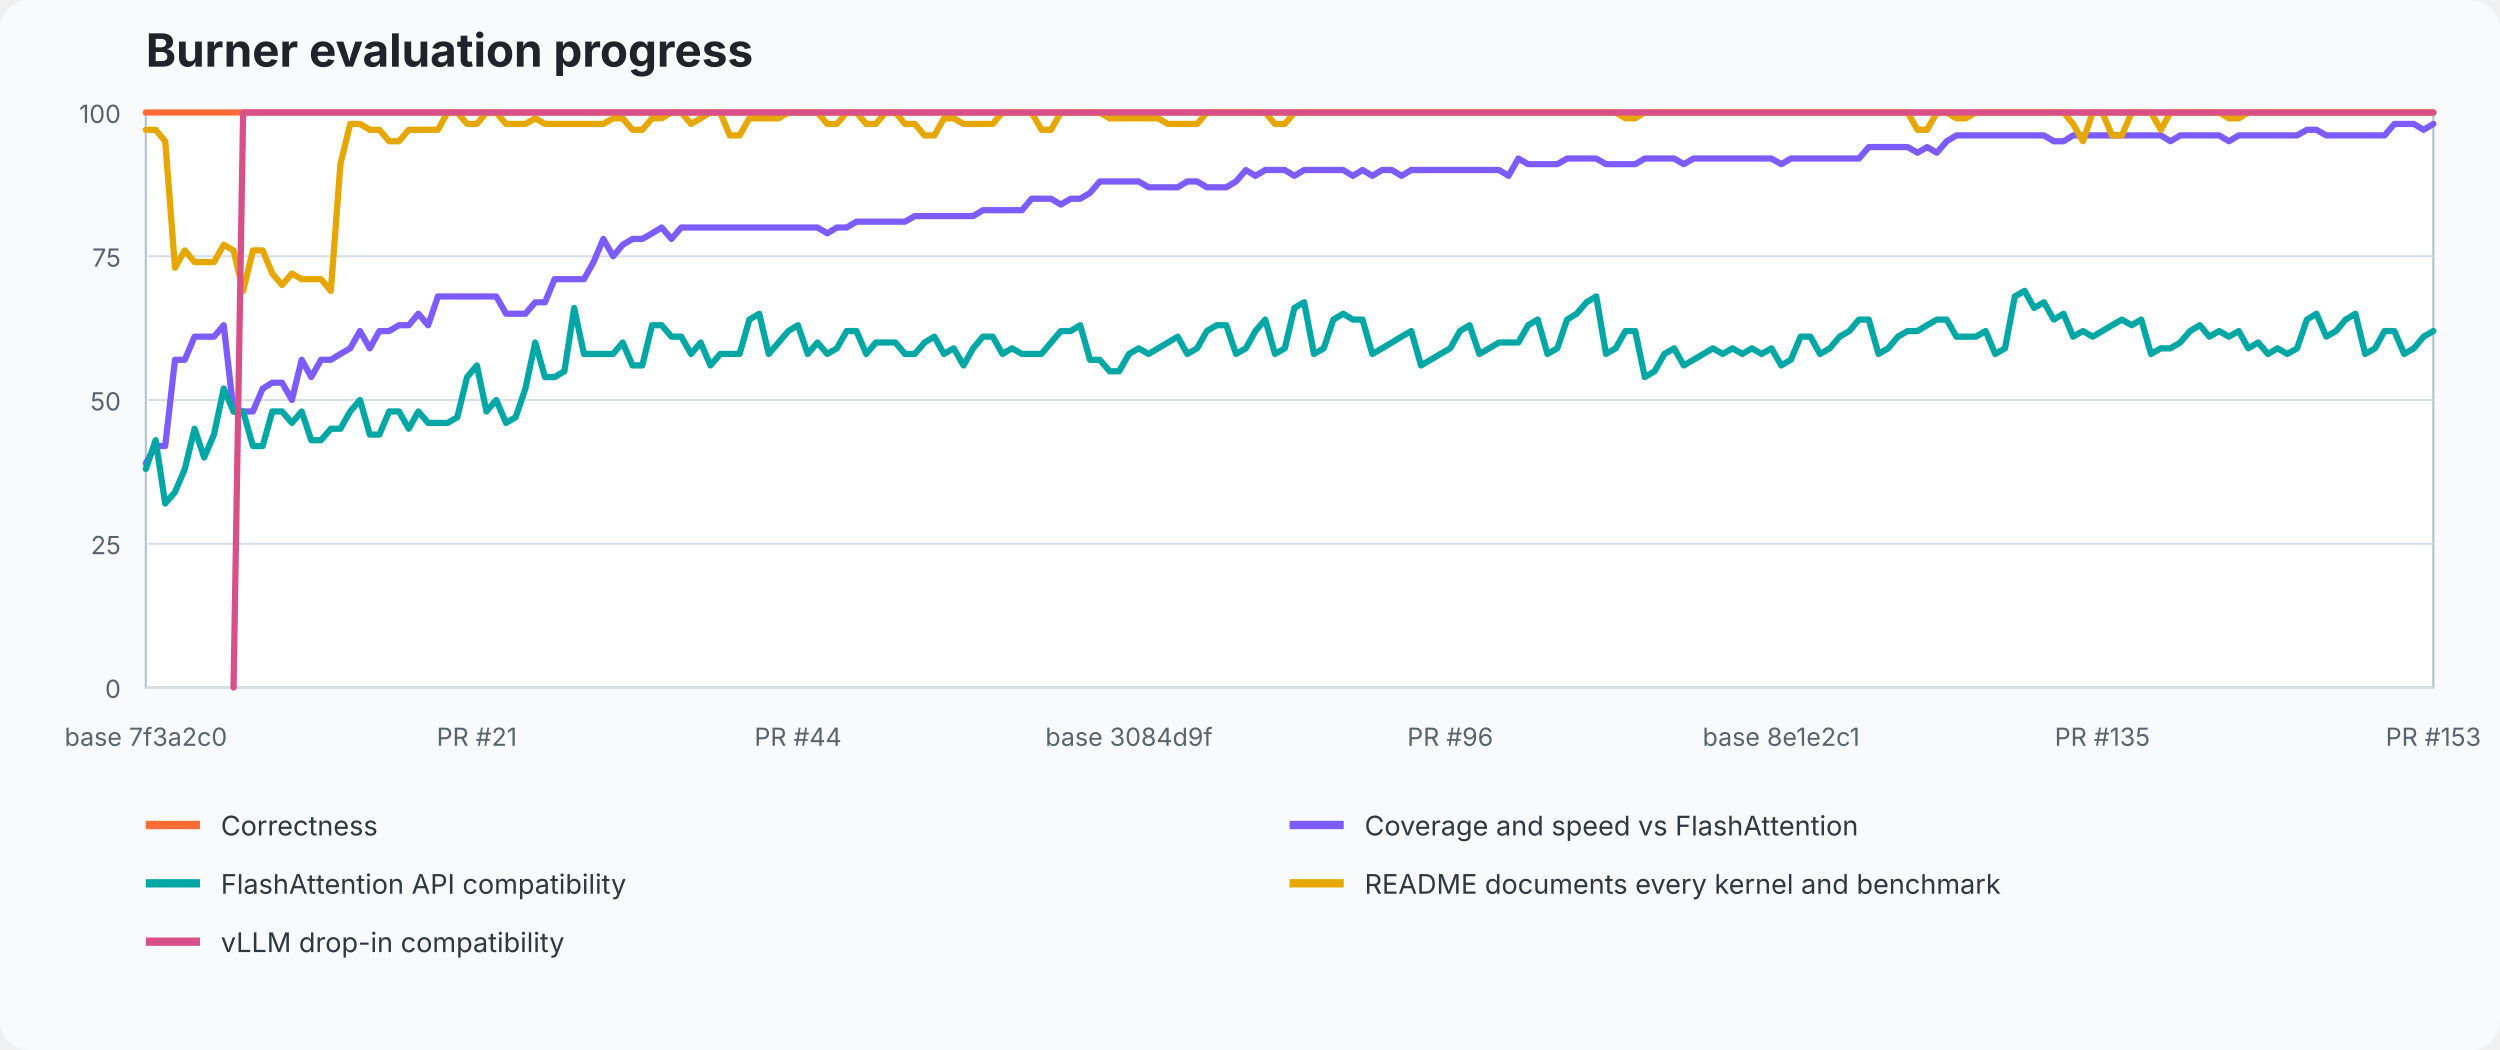
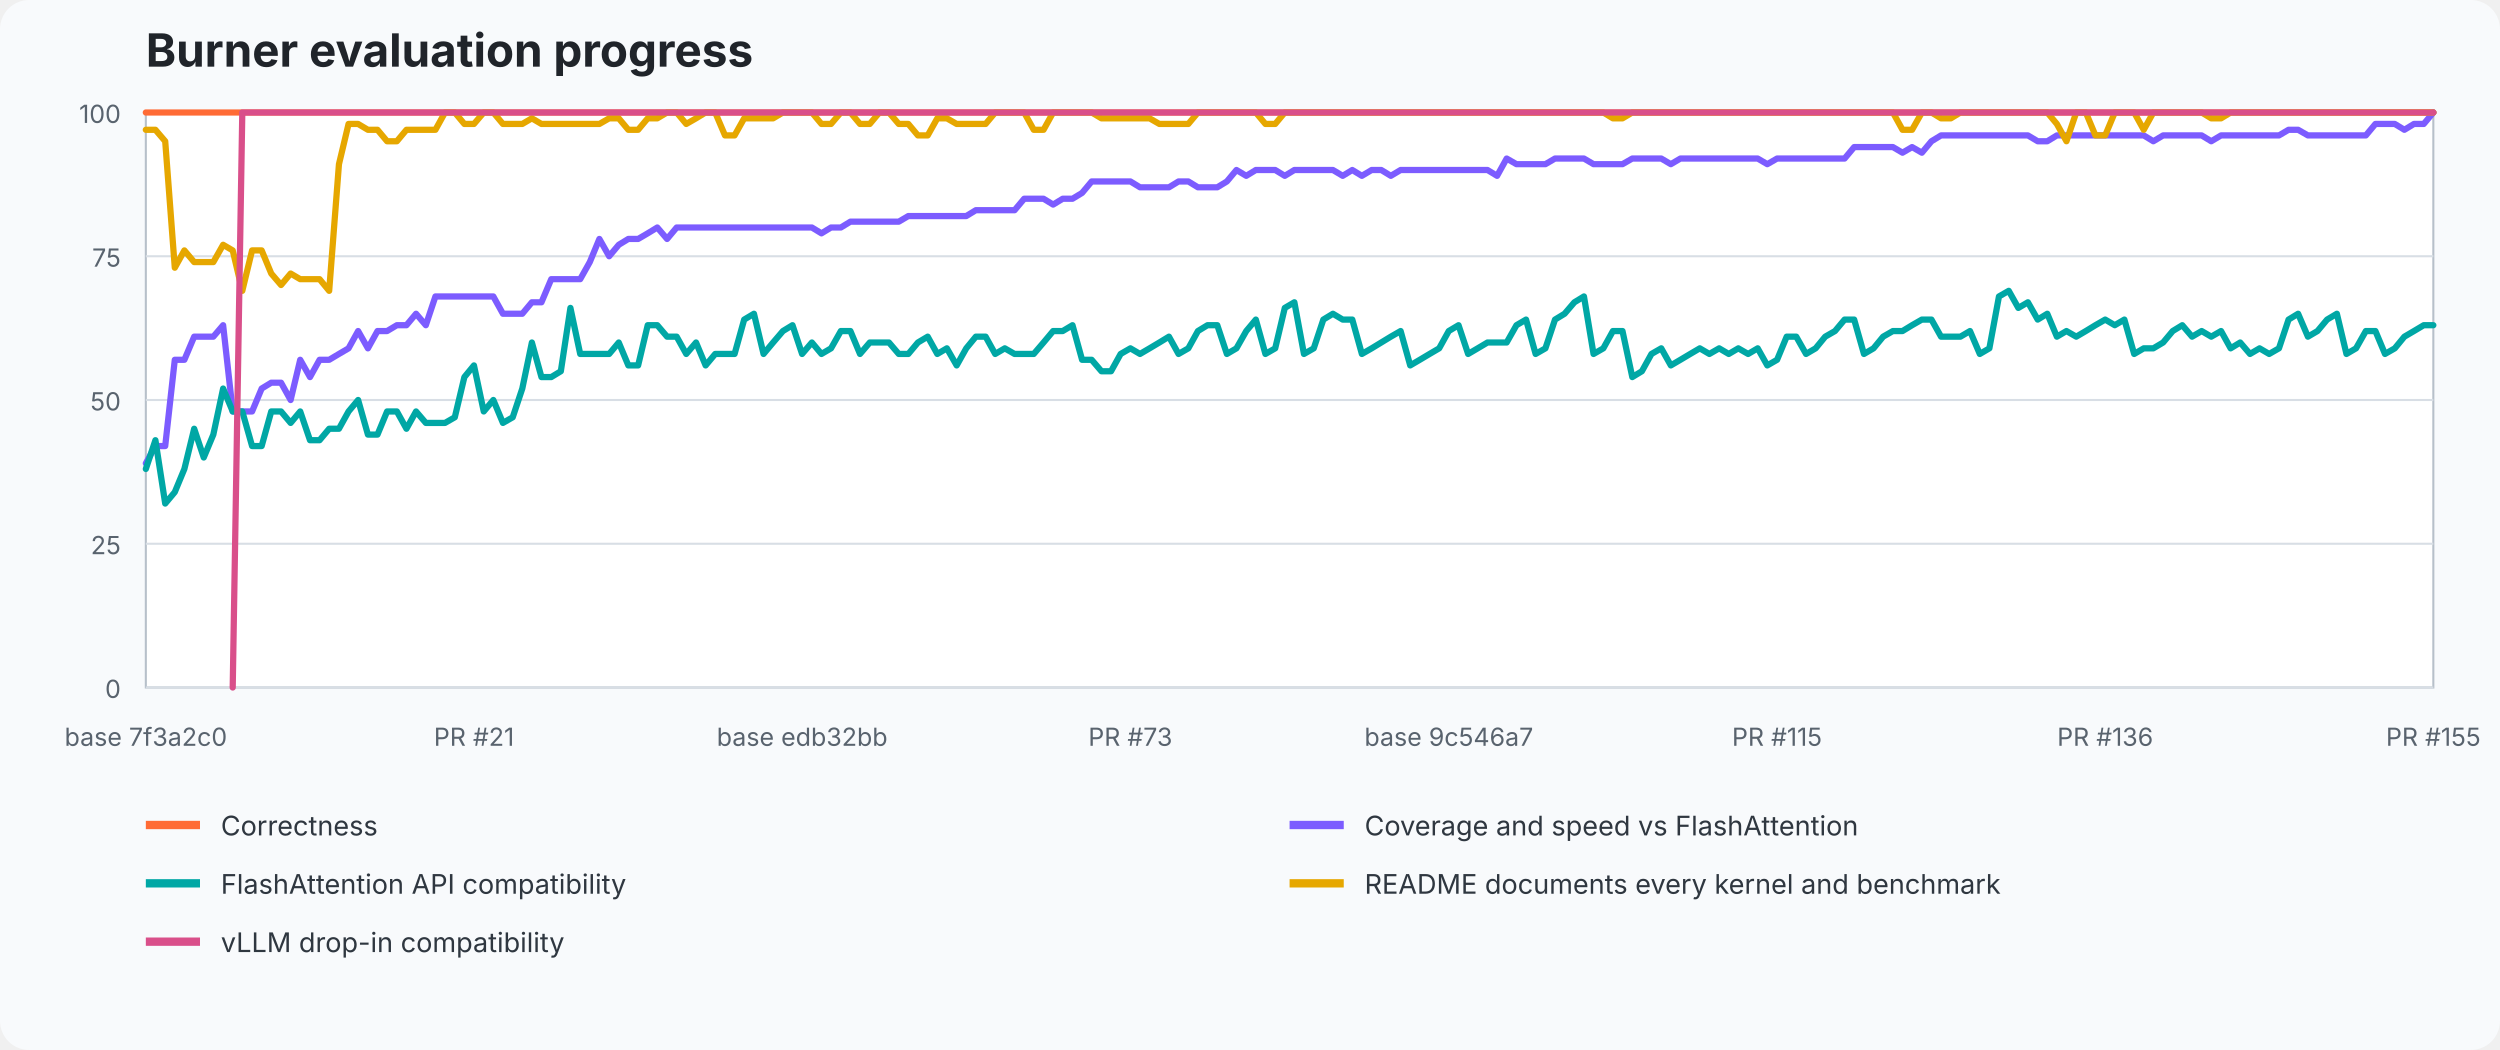
<svg xmlns="http://www.w3.org/2000/svg" width="1200" height="504" viewBox="0 0 1200 504" role="img" aria-labelledby="title desc">
  <style>text{font-family:ui-sans-serif,system-ui,-apple-system,BlinkMacSystemFont,"Segoe UI",sans-serif}.title{font-size:22px;font-weight:700;fill:#20242a}.axis{font-size:12px;fill:#59636e}.legend{font-size:13px;fill:#2f3740}.grid{stroke:#d8dee5;stroke-width:1}.plot{fill:#fff;stroke:#b7c0ca}</style>
  <rect width="100%" height="100%" fill="#f8fafc" rx="14" />
  <text x="70" y="32" class="title">Burner evaluation progress</text>
  <rect x="70" y="54" width="1098" height="276" class="plot" />
  <line x1="70" y1="330" x2="1168" y2="330" class="grid" />
  <text x="58" y="335" text-anchor="end" class="axis">0</text>
  <line x1="70" y1="261" x2="1168" y2="261" class="grid" />
  <text x="58" y="266" text-anchor="end" class="axis">25</text>
  <line x1="70" y1="192" x2="1168" y2="192" class="grid" />
  <text x="58" y="197" text-anchor="end" class="axis">50</text>
  <line x1="70" y1="123" x2="1168" y2="123" class="grid" />
  <text x="58" y="128" text-anchor="end" class="axis">75</text>
  <line x1="70" y1="54" x2="1168" y2="54" class="grid" />
  <text x="58" y="59" text-anchor="end" class="axis">100</text>
-   <polyline points="70.0,54.0 74.7,54.0 79.3,54.0 84.0,54.0 88.7,54.0 93.4,54.0 98.0,54.0 102.7,54.0 107.4,54.0 112.1,54.0 116.7,54.0 121.4,54.0 126.1,54.0 130.7,54.0 135.4,54.0 140.1,54.0 144.8,54.0 149.4,54.0 154.1,54.0 158.8,54.0 163.4,54.0 168.1,54.0 172.8,54.0 177.5,54.0 182.1,54.0 186.8,54.0 191.5,54.0 196.2,54.0 200.8,54.0 205.5,54.0 210.2,54.0 214.8,54.0 219.5,54.0 224.2,54.0 228.9,54.0 233.5,54.0 238.2,54.0 242.9,54.0 247.5,54.0 252.2,54.0 256.9,54.0 261.6,54.0 266.2,54.0 270.9,54.0 275.6,54.0 280.3,54.0 284.9,54.0 289.6,54.0 294.3,54.0 298.9,54.0 303.6,54.0 308.3,54.0 313.0,54.0 317.6,54.0 322.3,54.0 327.0,54.0 331.7,54.0 336.3,54.0 341.0,54.0 345.7,54.0 350.3,54.0 355.0,54.0 359.7,54.0 364.4,54.0 369.0,54.0 373.7,54.0 378.4,54.0 383.0,54.0 387.7,54.0 392.4,54.0 397.1,54.0 401.7,54.0 406.4,54.0 411.1,54.0 415.8,54.0 420.4,54.0 425.1,54.0 429.8,54.0 434.4,54.0 439.1,54.0 443.8,54.0 448.5,54.0 453.1,54.0 457.8,54.0 462.5,54.0 467.1,54.0 471.8,54.0 476.5,54.0 481.2,54.0 485.8,54.0 490.5,54.0 495.2,54.0 499.9,54.0 504.5,54.0 509.2,54.0 513.9,54.0 518.5,54.0 523.2,54.0 527.9,54.0 532.6,54.0 537.2,54.0 541.9,54.0 546.6,54.0 551.3,54.0 555.9,54.0 560.6,54.0 565.3,54.0 569.9,54.0 574.6,54.0 579.3,54.0 584.0,54.0 588.6,54.0 593.3,54.0 598.0,54.0 602.6,54.0 607.3,54.0 612.0,54.0 616.7,54.0 621.3,54.0 626.0,54.0 630.7,54.0 635.4,54.0 640.0,54.0 644.7,54.0 649.4,54.0 654.0,54.0 658.7,54.0 663.4,54.0 668.1,54.0 672.7,54.0 677.4,54.0 682.1,54.0 686.7,54.0 691.4,54.0 696.1,54.0 700.8,54.0 705.4,54.0 710.1,54.0 714.8,54.0 719.5,54.0 724.1,54.0 728.8,54.0 733.5,54.0 738.1,54.0 742.8,54.0 747.5,54.0 752.2,54.0 756.8,54.0 761.5,54.0 766.2,54.0 770.9,54.0 775.5,54.0 780.2,54.0 784.9,54.0 789.5,54.0 794.2,54.0 798.9,54.0 803.6,54.0 808.2,54.0 812.9,54.0 817.6,54.0 822.2,54.0 826.9,54.0 831.6,54.0 836.3,54.0 840.9,54.0 845.6,54.0 850.3,54.0 855.0,54.0 859.6,54.0 864.3,54.0 869.0,54.0 873.6,54.0 878.3,54.0 883.0,54.0 887.7,54.0 892.3,54.0 897.0,54.0 901.7,54.0 906.3,54.0 911.0,54.0 915.7,54.0 920.4,54.0 925.0,54.0 929.7,54.0 934.4,54.0 939.1,54.0 943.7,54.0 948.4,54.0 953.1,54.0 957.7,54.0 962.4,54.0 967.1,54.0 971.8,54.0 976.4,54.0 981.1,54.0 985.8,54.0 990.5,54.0 995.1,54.0 999.8,54.0 1004.5,54.0 1009.1,54.0 1013.8,54.0 1018.5,54.0 1023.2,54.0 1027.8,54.0 1032.5,54.0 1037.2,54.0 1041.8,54.0 1046.5,54.0 1051.2,54.0 1055.9,54.0 1060.5,54.0 1065.2,54.0 1069.9,54.0 1074.6,54.0 1079.2,54.0 1083.9,54.0 1088.6,54.0 1093.2,54.0 1097.9,54.0 1102.6,54.0 1107.3,54.0 1111.9,54.0 1116.6,54.0 1121.3,54.0 1125.9,54.0 1130.6,54.0 1135.3,54.0 1140.0,54.0 1144.6,54.0 1149.3,54.0 1154.0,54.0 1158.7,54.0 1163.3,54.0 1168.0,54.0" fill="none" stroke="#ff6b35" stroke-width="3" stroke-linejoin="round" stroke-linecap="round" />
-   <polyline points="70.0,222.4 74.7,214.1 79.3,214.1 84.0,172.7 88.7,172.7 93.4,161.6 98.0,161.6 102.7,161.6 107.4,156.1 112.1,197.5 116.7,197.5 121.4,197.5 126.1,186.5 130.7,183.7 135.4,183.7 140.1,192.0 144.8,172.7 149.4,181.0 154.1,172.7 158.8,172.7 163.4,169.9 168.1,167.2 172.8,158.9 177.5,167.2 182.1,158.9 186.8,158.9 191.5,156.1 196.2,156.1 200.8,150.6 205.5,156.1 210.2,142.3 214.8,142.3 219.5,142.3 224.2,142.3 228.9,142.3 233.5,142.3 238.2,142.3 242.9,150.6 247.5,150.6 252.2,150.6 256.9,145.1 261.6,145.1 266.2,134.0 270.9,134.0 275.6,134.0 280.3,134.0 284.9,125.8 289.6,114.7 294.3,123.0 298.9,117.5 303.6,114.7 308.3,114.7 313.0,112.0 317.6,109.2 322.3,114.7 327.0,109.2 331.7,109.2 336.3,109.2 341.0,109.2 345.7,109.2 350.3,109.2 355.0,109.2 359.7,109.2 364.4,109.2 369.0,109.2 373.7,109.2 378.4,109.2 383.0,109.2 387.7,109.2 392.4,109.2 397.1,112.0 401.7,109.2 406.4,109.2 411.1,106.4 415.8,106.4 420.4,106.4 425.1,106.4 429.8,106.4 434.4,106.4 439.1,103.7 443.8,103.7 448.5,103.7 453.1,103.7 457.8,103.7 462.5,103.7 467.1,103.7 471.8,100.9 476.5,100.9 481.2,100.9 485.8,100.9 490.5,100.9 495.2,95.4 499.9,95.4 504.5,95.4 509.2,98.2 513.9,95.4 518.5,95.4 523.2,92.6 527.9,87.1 532.6,87.1 537.2,87.1 541.9,87.1 546.6,87.1 551.3,89.9 555.9,89.9 560.6,89.9 565.3,89.9 569.9,87.1 574.6,87.1 579.3,89.9 584.0,89.9 588.6,89.9 593.3,87.1 598.0,81.6 602.6,84.4 607.3,81.6 612.0,81.6 616.7,81.6 621.3,84.4 626.0,81.6 630.7,81.6 635.4,81.6 640.0,81.6 644.7,81.6 649.4,84.4 654.0,81.6 658.7,84.4 663.4,81.6 668.1,81.6 672.7,84.4 677.4,81.6 682.1,81.6 686.7,81.6 691.4,81.6 696.1,81.6 700.8,81.6 705.4,81.6 710.1,81.6 714.8,81.6 719.5,81.6 724.1,84.4 728.8,76.1 733.5,78.8 738.1,78.8 742.8,78.8 747.5,78.8 752.2,76.1 756.8,76.1 761.5,76.1 766.2,76.1 770.9,78.8 775.5,78.8 780.2,78.8 784.9,78.8 789.5,76.1 794.2,76.1 798.9,76.1 803.6,76.1 808.2,78.8 812.9,76.1 817.6,76.1 822.2,76.1 826.9,76.1 831.6,76.1 836.3,76.1 840.9,76.1 845.6,76.1 850.3,76.1 855.0,78.8 859.6,76.1 864.3,76.1 869.0,76.1 873.6,76.1 878.3,76.1 883.0,76.1 887.7,76.1 892.3,76.1 897.0,70.6 901.7,70.6 906.3,70.6 911.0,70.6 915.7,70.6 920.4,73.3 925.0,70.6 929.7,73.3 934.4,67.8 939.1,65.0 943.7,65.0 948.4,65.0 953.1,65.0 957.7,65.0 962.4,65.0 967.1,65.0 971.8,65.0 976.4,65.0 981.1,65.0 985.8,67.8 990.5,67.8 995.1,65.0 999.8,65.0 1004.5,65.0 1009.1,65.0 1013.8,65.0 1018.5,65.0 1023.2,65.0 1027.8,65.0 1032.5,65.0 1037.2,65.0 1041.8,67.8 1046.5,65.0 1051.2,65.0 1055.9,65.0 1060.5,65.0 1065.2,65.0 1069.9,67.8 1074.6,65.0 1079.2,65.0 1083.9,65.0 1088.6,65.0 1093.2,65.0 1097.9,65.0 1102.6,65.0 1107.3,62.3 1111.9,62.3 1116.6,65.0 1121.3,65.0 1125.9,65.0 1130.6,65.0 1135.3,65.0 1140.0,65.0 1144.6,65.0 1149.3,59.5 1154.0,59.5 1158.7,59.5 1163.3,62.3 1168.0,59.5" fill="none" stroke="#7c5cff" stroke-width="3" stroke-linejoin="round" stroke-linecap="round" />
-   <polyline points="70.0,225.1 74.7,211.3 79.3,241.7 84.0,236.2 88.7,225.1 93.4,205.8 98.0,219.6 102.7,208.6 107.4,186.5 112.1,197.5 116.7,197.5 121.4,214.1 126.1,214.1 130.7,197.5 135.4,197.5 140.1,203.0 144.8,197.5 149.4,211.3 154.1,211.3 158.8,205.8 163.4,205.8 168.1,197.5 172.8,192.0 177.5,208.6 182.1,208.6 186.8,197.5 191.5,197.5 196.2,205.8 200.8,197.5 205.5,203.0 210.2,203.0 214.8,203.0 219.5,200.3 224.2,181.0 228.9,175.4 233.5,197.5 238.2,192.0 242.9,203.0 247.5,200.3 252.2,186.5 256.9,164.4 261.6,181.0 266.2,181.0 270.9,178.2 275.6,147.8 280.3,169.9 284.9,169.9 289.6,169.9 294.3,169.9 298.9,164.4 303.6,175.4 308.3,175.4 313.0,156.1 317.6,156.1 322.3,161.6 327.0,161.6 331.7,169.9 336.3,164.4 341.0,175.4 345.7,169.9 350.3,169.9 355.0,169.9 359.7,153.4 364.4,150.6 369.0,169.9 373.7,164.4 378.4,158.9 383.0,156.1 387.7,169.9 392.4,164.4 397.1,169.9 401.7,167.2 406.4,158.9 411.1,158.9 415.8,169.9 420.4,164.4 425.1,164.4 429.8,164.4 434.4,169.9 439.1,169.9 443.8,164.4 448.5,161.6 453.1,169.9 457.8,167.2 462.5,175.4 467.1,167.2 471.8,161.6 476.5,161.6 481.2,169.9 485.8,167.2 490.5,169.9 495.2,169.9 499.9,169.9 504.5,164.4 509.2,158.9 513.9,158.9 518.5,156.1 523.2,172.7 527.9,172.7 532.6,178.2 537.2,178.2 541.9,169.9 546.6,167.2 551.3,169.9 555.9,167.2 560.6,164.4 565.3,161.6 569.9,169.9 574.6,167.2 579.3,158.9 584.0,156.1 588.6,156.1 593.3,169.9 598.0,167.2 602.6,158.9 607.3,153.4 612.0,169.9 616.7,167.2 621.3,147.8 626.0,145.1 630.7,169.9 635.4,167.2 640.0,153.4 644.7,150.6 649.4,153.4 654.0,153.4 658.7,169.9 663.4,167.2 668.1,164.4 672.7,161.6 677.4,158.9 682.1,175.4 686.7,172.7 691.4,169.9 696.1,167.2 700.8,158.9 705.4,156.1 710.1,169.9 714.8,167.2 719.5,164.4 724.1,164.4 728.8,164.4 733.5,156.1 738.1,153.4 742.8,169.9 747.5,167.2 752.2,153.4 756.8,150.6 761.5,145.1 766.2,142.3 770.9,169.9 775.5,167.2 780.2,158.9 784.9,158.9 789.5,181.0 794.2,178.2 798.9,169.9 803.6,167.2 808.2,175.4 812.9,172.7 817.6,169.9 822.2,167.2 826.9,169.9 831.6,167.2 836.3,169.9 840.9,167.2 845.6,169.9 850.3,167.2 855.0,175.4 859.6,172.7 864.3,161.6 869.0,161.6 873.6,169.9 878.3,167.2 883.0,161.6 887.7,158.9 892.3,153.4 897.0,153.4 901.7,169.9 906.3,167.2 911.0,161.6 915.7,158.9 920.4,158.9 925.0,156.1 929.7,153.4 934.4,153.4 939.1,161.6 943.7,161.6 948.4,161.6 953.1,158.9 957.7,169.9 962.4,167.2 967.1,142.3 971.8,139.6 976.4,147.8 981.1,145.1 985.8,153.4 990.5,150.6 995.1,161.6 999.8,158.9 1004.5,161.6 1009.1,158.9 1013.8,156.1 1018.5,153.4 1023.2,156.1 1027.8,153.4 1032.5,169.9 1037.2,167.2 1041.8,167.2 1046.5,164.4 1051.2,158.9 1055.9,156.1 1060.5,161.6 1065.2,158.9 1069.9,161.6 1074.6,158.9 1079.2,167.2 1083.9,164.4 1088.6,169.9 1093.2,167.2 1097.9,169.9 1102.6,167.2 1107.3,153.4 1111.9,150.6 1116.6,161.6 1121.3,158.9 1125.9,153.4 1130.6,150.6 1135.3,169.9 1140.0,167.2 1144.6,158.9 1149.3,158.9 1154.0,169.9 1158.7,167.2 1163.3,161.6 1168.0,158.9" fill="none" stroke="#00a7a5" stroke-width="3" stroke-linejoin="round" stroke-linecap="round" />
-   <polyline points="70.0,62.3 74.7,62.3 79.3,67.8 84.0,128.5 88.7,120.2 93.4,125.8 98.0,125.8 102.7,125.8 107.4,117.5 112.1,120.2 116.7,139.6 121.4,120.2 126.1,120.2 130.7,131.3 135.4,136.8 140.1,131.3 144.8,134.0 149.4,134.0 154.1,134.0 158.8,139.6 163.4,78.8 168.1,59.5 172.8,59.5 177.5,62.3 182.1,62.3 186.8,67.8 191.5,67.8 196.2,62.3 200.8,62.3 205.5,62.3 210.2,62.3 214.8,54.0 219.5,54.0 224.2,59.5 228.9,59.5 233.5,54.0 238.2,54.0 242.9,59.5 247.5,59.5 252.2,59.5 256.9,56.8 261.6,59.5 266.2,59.5 270.9,59.5 275.6,59.5 280.3,59.5 284.9,59.5 289.6,59.5 294.3,56.8 298.9,56.8 303.6,62.3 308.3,62.3 313.0,56.8 317.6,56.8 322.3,54.0 327.0,54.0 331.7,59.5 336.3,56.8 341.0,54.0 345.7,54.0 350.3,65.0 355.0,65.0 359.7,56.8 364.4,56.8 369.0,56.8 373.7,56.8 378.4,54.0 383.0,54.0 387.7,54.0 392.4,54.0 397.1,59.5 401.7,59.5 406.4,54.0 411.1,54.0 415.8,59.5 420.4,59.5 425.1,54.0 429.8,54.0 434.4,59.5 439.1,59.5 443.8,65.0 448.5,65.0 453.1,56.8 457.8,56.8 462.5,59.5 467.1,59.5 471.8,59.5 476.5,59.5 481.2,54.0 485.8,54.0 490.5,54.0 495.2,54.0 499.9,62.3 504.5,62.3 509.2,54.0 513.9,54.0 518.5,54.0 523.2,54.0 527.9,54.0 532.6,56.8 537.2,56.8 541.9,56.8 546.6,56.8 551.3,56.8 555.9,56.8 560.6,59.5 565.3,59.5 569.9,59.5 574.6,59.5 579.3,54.0 584.0,54.0 588.6,54.0 593.3,54.0 598.0,54.0 602.6,54.0 607.3,54.0 612.0,59.5 616.7,59.5 621.3,54.0 626.0,54.0 630.7,54.0 635.4,54.0 640.0,54.0 644.7,54.0 649.4,54.0 654.0,54.0 658.7,54.0 663.4,54.0 668.1,54.0 672.7,54.0 677.4,54.0 682.1,54.0 686.7,54.0 691.4,54.0 696.1,54.0 700.8,54.0 705.4,54.0 710.1,54.0 714.8,54.0 719.5,54.0 724.1,54.0 728.8,54.0 733.5,54.0 738.1,54.0 742.8,54.0 747.5,54.0 752.2,54.0 756.8,54.0 761.5,54.0 766.2,54.0 770.9,54.0 775.5,54.0 780.2,56.8 784.9,56.8 789.5,54.0 794.2,54.0 798.9,54.0 803.6,54.0 808.2,54.0 812.9,54.0 817.6,54.0 822.2,54.0 826.9,54.0 831.6,54.0 836.3,54.0 840.9,54.0 845.6,54.0 850.3,54.0 855.0,54.0 859.6,54.0 864.3,54.0 869.0,54.0 873.6,54.0 878.3,54.0 883.0,54.0 887.7,54.0 892.3,54.0 897.0,54.0 901.7,54.0 906.3,54.0 911.0,54.0 915.7,54.0 920.4,62.3 925.0,62.3 929.7,54.0 934.4,54.0 939.1,56.8 943.7,56.8 948.4,54.0 953.1,54.0 957.7,54.0 962.4,54.0 967.1,54.0 971.8,54.0 976.4,54.0 981.1,54.0 985.8,54.0 990.5,54.0 995.1,59.5 999.8,67.8 1004.5,54.0 1009.1,54.0 1013.8,65.0 1018.5,65.0 1023.2,54.0 1027.8,54.0 1032.5,54.0 1037.2,62.3 1041.8,54.0 1046.5,54.0 1051.2,54.0 1055.9,54.0 1060.5,54.0 1065.2,54.0 1069.9,56.8 1074.6,56.8 1079.2,54.0 1083.9,54.0 1088.6,54.0 1093.2,54.0 1097.9,54.0 1102.6,54.0 1107.3,54.0 1111.9,54.0 1116.6,54.0 1121.3,54.0 1125.9,54.0 1130.6,54.0 1135.3,54.0 1140.0,54.0 1144.6,54.0 1149.3,54.0 1154.0,54.0 1158.7,54.0 1163.3,54.0 1168.0,54.0" fill="none" stroke="#e6a700" stroke-width="3" stroke-linejoin="round" stroke-linecap="round" />
-   <polyline points="112.1,330.0 116.7,54.0 121.4,54.0 126.1,54.0 130.7,54.0 135.4,54.0 140.1,54.0 144.8,54.0 149.4,54.0 154.1,54.0 158.8,54.0 163.4,54.0 168.1,54.0 172.8,54.0 177.5,54.0 182.1,54.0 186.8,54.0 191.5,54.0 196.2,54.0 200.8,54.0 205.5,54.0 210.2,54.0 214.8,54.0 219.5,54.0 224.2,54.0 228.9,54.0 233.5,54.0 238.2,54.0 242.9,54.0 247.5,54.0 252.2,54.0 256.9,54.0 261.6,54.0 266.2,54.0 270.9,54.0 275.6,54.0 280.3,54.0 284.9,54.0 289.6,54.0 294.3,54.0 298.9,54.0 303.6,54.0 308.3,54.0 313.0,54.0 317.6,54.0 322.3,54.0 327.0,54.0 331.7,54.0 336.3,54.0 341.0,54.0 345.7,54.0 350.3,54.0 355.0,54.0 359.7,54.0 364.4,54.0 369.0,54.0 373.7,54.0 378.4,54.0 383.0,54.0 387.7,54.0 392.4,54.0 397.1,54.0 401.7,54.0 406.4,54.0 411.1,54.0 415.8,54.0 420.4,54.0 425.1,54.0 429.8,54.0 434.4,54.0 439.1,54.0 443.8,54.0 448.5,54.0 453.1,54.0 457.8,54.0 462.5,54.0 467.1,54.0 471.8,54.0 476.5,54.0 481.2,54.0 485.8,54.0 490.5,54.0 495.2,54.0 499.9,54.0 504.5,54.0 509.2,54.0 513.9,54.0 518.5,54.0 523.2,54.0 527.9,54.0 532.6,54.0 537.2,54.0 541.9,54.0 546.6,54.0 551.3,54.0 555.9,54.0 560.6,54.0 565.3,54.0 569.9,54.0 574.6,54.0 579.3,54.0 584.0,54.0 588.6,54.0 593.3,54.0 598.0,54.0 602.6,54.0 607.3,54.0 612.0,54.0 616.7,54.0 621.3,54.0 626.0,54.0 630.7,54.0 635.4,54.0 640.0,54.0 644.7,54.0 649.4,54.0 654.0,54.0 658.7,54.0 663.4,54.0 668.1,54.0 672.7,54.0 677.4,54.0 682.1,54.0 686.7,54.0 691.4,54.0 696.1,54.0 700.8,54.0 705.4,54.0 710.1,54.0 714.8,54.0 719.5,54.0 724.1,54.0 728.8,54.0 733.5,54.0 738.1,54.0 742.8,54.0 747.5,54.0 752.2,54.0 756.8,54.0 761.5,54.0 766.2,54.0 770.9,54.0 775.5,54.0 780.2,54.0 784.9,54.0 789.5,54.0 794.2,54.0 798.9,54.0 803.6,54.0 808.2,54.0 812.9,54.0 817.6,54.0 822.2,54.0 826.9,54.0 831.6,54.0 836.3,54.0 840.9,54.0 845.6,54.0 850.3,54.0 855.0,54.0 859.6,54.0 864.3,54.0 869.0,54.0 873.6,54.0 878.3,54.0 883.0,54.0 887.7,54.0 892.3,54.0 897.0,54.0 901.7,54.0 906.3,54.0 911.0,54.0 915.7,54.0 920.4,54.0 925.0,54.0 929.7,54.0 934.4,54.0 939.1,54.0 943.7,54.0 948.4,54.0 953.1,54.0 957.7,54.0 962.4,54.0 967.1,54.0 971.8,54.0 976.4,54.0 981.1,54.0 985.8,54.0 990.5,54.0 995.1,54.0 999.8,54.0 1004.5,54.0 1009.1,54.0 1013.8,54.0 1018.5,54.0 1023.2,54.0 1027.8,54.0 1032.5,54.0 1037.2,54.0 1041.8,54.0 1046.5,54.0 1051.2,54.0 1055.9,54.0 1060.5,54.0 1065.2,54.0 1069.9,54.0 1074.6,54.0 1079.2,54.0 1083.9,54.0 1088.6,54.0 1093.2,54.0 1097.9,54.0 1102.6,54.0 1107.3,54.0 1111.9,54.0 1116.6,54.0 1121.3,54.0 1125.9,54.0 1130.6,54.0 1135.3,54.0 1140.0,54.0 1144.6,54.0 1149.3,54.0 1154.0,54.0 1158.7,54.0 1163.3,54.0 1168.0,54.0" fill="none" stroke="#d94f8a" stroke-width="3" stroke-linejoin="round" stroke-linecap="round" />
+   <polyline points="70.0,54.0 74.6,54.0 79.3,54.0 83.9,54.0 88.5,54.0 93.2,54.0 97.8,54.0 102.4,54.0 107.1,54.0 111.7,54.0 116.3,54.0 121.0,54.0 125.6,54.0 130.2,54.0 134.9,54.0 139.5,54.0 144.1,54.0 148.8,54.0 153.4,54.0 158.0,54.0 162.7,54.0 167.3,54.0 171.9,54.0 176.6,54.0 181.2,54.0 185.8,54.0 190.5,54.0 195.1,54.0 199.7,54.0 204.4,54.0 209.0,54.0 213.6,54.0 218.3,54.0 222.9,54.0 227.5,54.0 232.2,54.0 236.8,54.0 241.4,54.0 246.1,54.0 250.7,54.0 255.3,54.0 259.9,54.0 264.6,54.0 269.2,54.0 273.8,54.0 278.5,54.0 283.1,54.0 287.7,54.0 292.4,54.0 297.0,54.0 301.6,54.0 306.3,54.0 310.9,54.0 315.5,54.0 320.2,54.0 324.8,54.0 329.4,54.0 334.1,54.0 338.7,54.0 343.3,54.0 348.0,54.0 352.6,54.0 357.2,54.0 361.9,54.0 366.5,54.0 371.1,54.0 375.8,54.0 380.4,54.0 385.0,54.0 389.7,54.0 394.3,54.0 398.9,54.0 403.6,54.0 408.2,54.0 412.8,54.0 417.5,54.0 422.1,54.0 426.7,54.0 431.4,54.0 436.0,54.0 440.6,54.0 445.3,54.0 449.9,54.0 454.5,54.0 459.2,54.0 463.8,54.0 468.4,54.0 473.1,54.0 477.7,54.0 482.3,54.0 487.0,54.0 491.6,54.0 496.2,54.0 500.9,54.0 505.5,54.0 510.1,54.0 514.8,54.0 519.4,54.0 524.0,54.0 528.7,54.0 533.3,54.0 537.9,54.0 542.6,54.0 547.2,54.0 551.8,54.0 556.5,54.0 561.1,54.0 565.7,54.0 570.4,54.0 575.0,54.0 579.6,54.0 584.3,54.0 588.9,54.0 593.5,54.0 598.2,54.0 602.8,54.0 607.4,54.0 612.1,54.0 616.7,54.0 621.3,54.0 625.9,54.0 630.6,54.0 635.2,54.0 639.8,54.0 644.5,54.0 649.1,54.0 653.7,54.0 658.4,54.0 663.0,54.0 667.6,54.0 672.3,54.0 676.9,54.0 681.5,54.0 686.2,54.0 690.8,54.0 695.4,54.0 700.1,54.0 704.7,54.0 709.3,54.0 714.0,54.0 718.6,54.0 723.2,54.0 727.9,54.0 732.5,54.0 737.1,54.0 741.8,54.0 746.4,54.0 751.0,54.0 755.7,54.0 760.3,54.0 764.9,54.0 769.6,54.0 774.2,54.0 778.8,54.0 783.5,54.0 788.1,54.0 792.7,54.0 797.4,54.0 802.0,54.0 806.6,54.0 811.3,54.0 815.9,54.0 820.5,54.0 825.2,54.0 829.8,54.0 834.4,54.0 839.1,54.0 843.7,54.0 848.3,54.0 853.0,54.0 857.6,54.0 862.2,54.0 866.9,54.0 871.5,54.0 876.1,54.0 880.8,54.0 885.4,54.0 890.0,54.0 894.7,54.0 899.3,54.0 903.9,54.0 908.6,54.0 913.2,54.0 917.8,54.0 922.5,54.0 927.1,54.0 931.7,54.0 936.4,54.0 941.0,54.0 945.6,54.0 950.3,54.0 954.9,54.0 959.5,54.0 964.2,54.0 968.8,54.0 973.4,54.0 978.1,54.0 982.7,54.0 987.3,54.0 991.9,54.0 996.6,54.0 1001.2,54.0 1005.8,54.0 1010.5,54.0 1015.1,54.0 1019.7,54.0 1024.4,54.0 1029.0,54.0 1033.6,54.0 1038.3,54.0 1042.9,54.0 1047.5,54.0 1052.2,54.0 1056.8,54.0 1061.4,54.0 1066.1,54.0 1070.7,54.0 1075.3,54.0 1080.0,54.0 1084.6,54.0 1089.2,54.0 1093.9,54.0 1098.5,54.0 1103.1,54.0 1107.8,54.0 1112.4,54.0 1117.0,54.0 1121.7,54.0 1126.3,54.0 1130.9,54.0 1135.6,54.0 1140.2,54.0 1144.8,54.0 1149.5,54.0 1154.1,54.0 1158.7,54.0 1163.4,54.0 1168.0,54.0" fill="none" stroke="#ff6b35" stroke-width="3" stroke-linejoin="round" stroke-linecap="round" />
+   <polyline points="70.0,222.4 74.6,214.1 79.3,214.1 83.9,172.7 88.5,172.7 93.2,161.6 97.8,161.6 102.4,161.6 107.1,156.1 111.7,197.5 116.3,197.5 121.0,197.5 125.6,186.5 130.2,183.7 134.9,183.7 139.5,192.0 144.1,172.7 148.8,181.0 153.4,172.7 158.0,172.7 162.7,169.9 167.3,167.2 171.9,158.9 176.6,167.2 181.2,158.9 185.8,158.9 190.5,156.1 195.1,156.1 199.7,150.6 204.4,156.1 209.0,142.3 213.6,142.3 218.3,142.3 222.9,142.3 227.5,142.3 232.2,142.3 236.8,142.3 241.4,150.6 246.1,150.6 250.7,150.6 255.3,145.1 259.9,145.1 264.6,134.0 269.2,134.0 273.8,134.0 278.5,134.0 283.1,125.8 287.7,114.7 292.4,123.0 297.0,117.5 301.6,114.7 306.3,114.7 310.9,112.0 315.5,109.2 320.2,114.7 324.8,109.2 329.4,109.2 334.1,109.2 338.7,109.2 343.3,109.2 348.0,109.2 352.6,109.2 357.2,109.2 361.9,109.2 366.5,109.2 371.1,109.2 375.8,109.2 380.4,109.2 385.0,109.2 389.7,109.2 394.3,112.0 398.9,109.2 403.6,109.2 408.2,106.4 412.8,106.4 417.5,106.4 422.1,106.4 426.7,106.4 431.4,106.4 436.0,103.7 440.6,103.7 445.3,103.7 449.9,103.7 454.5,103.7 459.2,103.7 463.8,103.7 468.4,100.9 473.1,100.9 477.7,100.9 482.3,100.9 487.0,100.9 491.6,95.4 496.2,95.4 500.9,95.4 505.5,98.2 510.1,95.4 514.8,95.4 519.4,92.6 524.0,87.1 528.7,87.1 533.3,87.1 537.9,87.1 542.6,87.1 547.2,89.9 551.8,89.9 556.5,89.9 561.1,89.9 565.7,87.1 570.4,87.1 575.0,89.9 579.6,89.9 584.3,89.9 588.9,87.1 593.5,81.6 598.2,84.4 602.8,81.6 607.4,81.6 612.1,81.6 616.7,84.4 621.3,81.6 625.9,81.6 630.6,81.6 635.2,81.6 639.8,81.6 644.5,84.4 649.1,81.6 653.7,84.4 658.4,81.6 663.0,81.6 667.6,84.4 672.3,81.6 676.9,81.6 681.5,81.6 686.2,81.6 690.8,81.6 695.4,81.6 700.1,81.6 704.7,81.6 709.3,81.6 714.0,81.6 718.6,84.4 723.2,76.1 727.9,78.8 732.5,78.8 737.1,78.8 741.8,78.8 746.4,76.1 751.0,76.1 755.7,76.1 760.3,76.1 764.9,78.8 769.6,78.8 774.2,78.8 778.8,78.8 783.5,76.1 788.1,76.1 792.7,76.1 797.4,76.1 802.0,78.8 806.6,76.1 811.3,76.1 815.9,76.1 820.5,76.1 825.2,76.1 829.8,76.1 834.4,76.1 839.1,76.1 843.7,76.1 848.3,78.8 853.0,76.1 857.6,76.1 862.2,76.1 866.9,76.1 871.5,76.1 876.1,76.1 880.8,76.1 885.4,76.1 890.0,70.6 894.7,70.6 899.3,70.6 903.9,70.6 908.6,70.6 913.2,73.3 917.8,70.6 922.5,73.3 927.1,67.8 931.7,65.0 936.4,65.0 941.0,65.0 945.6,65.0 950.3,65.0 954.9,65.0 959.5,65.0 964.2,65.0 968.8,65.0 973.4,65.0 978.1,67.8 982.7,67.8 987.3,65.0 991.9,65.0 996.6,65.0 1001.2,65.0 1005.8,65.0 1010.5,65.0 1015.1,65.0 1019.7,65.0 1024.4,65.0 1029.0,65.0 1033.6,67.8 1038.3,65.0 1042.9,65.0 1047.5,65.0 1052.2,65.0 1056.8,65.0 1061.4,67.8 1066.1,65.0 1070.7,65.0 1075.3,65.0 1080.0,65.0 1084.6,65.0 1089.2,65.0 1093.9,65.0 1098.5,62.3 1103.1,62.3 1107.8,65.0 1112.4,65.0 1117.0,65.0 1121.7,65.0 1126.3,65.0 1130.9,65.0 1135.6,65.0 1140.2,59.5 1144.8,59.5 1149.5,59.5 1154.1,62.3 1158.7,59.5 1163.4,59.5 1168.0,54.0" fill="none" stroke="#7c5cff" stroke-width="3" stroke-linejoin="round" stroke-linecap="round" />
+   <polyline points="70.0,225.1 74.6,211.3 79.3,241.7 83.9,236.2 88.5,225.1 93.2,205.8 97.8,219.6 102.4,208.6 107.1,186.5 111.7,197.5 116.3,197.5 121.0,214.1 125.6,214.1 130.2,197.5 134.9,197.5 139.5,203.0 144.1,197.5 148.8,211.3 153.4,211.3 158.0,205.8 162.7,205.8 167.3,197.5 171.9,192.0 176.6,208.6 181.2,208.6 185.8,197.5 190.5,197.5 195.1,205.8 199.7,197.5 204.4,203.0 209.0,203.0 213.6,203.0 218.3,200.3 222.9,181.0 227.5,175.4 232.2,197.5 236.8,192.0 241.4,203.0 246.1,200.3 250.7,186.5 255.3,164.4 259.9,181.0 264.6,181.0 269.2,178.2 273.8,147.8 278.5,169.9 283.1,169.9 287.7,169.9 292.4,169.9 297.0,164.4 301.6,175.4 306.3,175.4 310.9,156.1 315.5,156.1 320.2,161.6 324.8,161.6 329.4,169.9 334.1,164.4 338.7,175.4 343.3,169.9 348.0,169.9 352.6,169.9 357.2,153.4 361.9,150.6 366.5,169.9 371.1,164.4 375.8,158.9 380.4,156.1 385.0,169.9 389.7,164.4 394.3,169.9 398.9,167.2 403.6,158.9 408.2,158.9 412.8,169.9 417.5,164.4 422.1,164.4 426.7,164.4 431.4,169.9 436.0,169.9 440.6,164.4 445.3,161.6 449.9,169.9 454.5,167.2 459.2,175.4 463.8,167.2 468.4,161.6 473.1,161.6 477.7,169.9 482.3,167.2 487.0,169.9 491.6,169.9 496.2,169.9 500.9,164.4 505.5,158.9 510.1,158.9 514.8,156.1 519.4,172.7 524.0,172.7 528.7,178.2 533.3,178.2 537.9,169.9 542.6,167.2 547.2,169.9 551.8,167.2 556.5,164.4 561.1,161.6 565.7,169.9 570.4,167.2 575.0,158.9 579.6,156.1 584.3,156.1 588.9,169.9 593.5,167.2 598.2,158.9 602.8,153.4 607.4,169.9 612.1,167.2 616.7,147.8 621.3,145.1 625.9,169.9 630.6,167.2 635.2,153.4 639.8,150.6 644.5,153.4 649.1,153.4 653.7,169.9 658.4,167.2 663.0,164.4 667.6,161.6 672.3,158.9 676.9,175.4 681.5,172.7 686.2,169.9 690.8,167.2 695.4,158.9 700.1,156.1 704.7,169.9 709.3,167.2 714.0,164.4 718.6,164.4 723.2,164.4 727.9,156.1 732.5,153.4 737.1,169.9 741.8,167.2 746.4,153.4 751.0,150.6 755.7,145.1 760.3,142.3 764.9,169.9 769.6,167.2 774.2,158.9 778.8,158.9 783.5,181.0 788.1,178.2 792.7,169.9 797.4,167.2 802.0,175.4 806.6,172.7 811.3,169.9 815.9,167.2 820.5,169.9 825.2,167.2 829.8,169.9 834.4,167.2 839.1,169.9 843.7,167.2 848.3,175.4 853.0,172.7 857.6,161.6 862.2,161.6 866.9,169.9 871.5,167.2 876.1,161.6 880.8,158.9 885.4,153.4 890.0,153.4 894.7,169.9 899.3,167.2 903.9,161.6 908.6,158.9 913.2,158.9 917.8,156.1 922.5,153.4 927.1,153.4 931.7,161.6 936.4,161.6 941.0,161.6 945.6,158.9 950.3,169.9 954.9,167.2 959.5,142.3 964.2,139.6 968.8,147.8 973.4,145.1 978.1,153.4 982.7,150.6 987.3,161.6 991.9,158.9 996.6,161.6 1001.2,158.9 1005.8,156.1 1010.5,153.4 1015.1,156.1 1019.7,153.4 1024.4,169.9 1029.0,167.2 1033.6,167.2 1038.3,164.4 1042.9,158.9 1047.5,156.1 1052.2,161.6 1056.8,158.9 1061.4,161.6 1066.1,158.9 1070.7,167.2 1075.3,164.4 1080.0,169.9 1084.6,167.2 1089.2,169.9 1093.9,167.2 1098.5,153.4 1103.1,150.6 1107.8,161.6 1112.4,158.9 1117.0,153.4 1121.7,150.6 1126.3,169.9 1130.9,167.2 1135.6,158.9 1140.2,158.9 1144.8,169.9 1149.5,167.2 1154.1,161.6 1158.7,158.9 1163.4,156.1 1168.0,156.1" fill="none" stroke="#00a7a5" stroke-width="3" stroke-linejoin="round" stroke-linecap="round" />
+   <polyline points="70.0,62.3 74.6,62.3 79.3,67.8 83.9,128.5 88.5,120.2 93.2,125.8 97.8,125.8 102.4,125.8 107.1,117.5 111.7,120.2 116.3,139.6 121.0,120.2 125.6,120.2 130.2,131.3 134.9,136.8 139.5,131.3 144.1,134.0 148.8,134.0 153.4,134.0 158.0,139.6 162.7,78.8 167.3,59.5 171.9,59.5 176.6,62.3 181.2,62.3 185.8,67.8 190.5,67.8 195.1,62.3 199.7,62.3 204.4,62.3 209.0,62.3 213.6,54.0 218.3,54.0 222.9,59.5 227.5,59.5 232.2,54.0 236.8,54.0 241.4,59.5 246.1,59.5 250.7,59.5 255.3,56.8 259.9,59.5 264.6,59.5 269.2,59.5 273.8,59.5 278.5,59.5 283.1,59.5 287.7,59.5 292.4,56.8 297.0,56.8 301.6,62.3 306.3,62.3 310.9,56.8 315.5,56.8 320.2,54.0 324.8,54.0 329.4,59.5 334.1,56.8 338.7,54.0 343.3,54.0 348.0,65.0 352.6,65.0 357.2,56.8 361.9,56.8 366.5,56.8 371.1,56.8 375.8,54.0 380.4,54.0 385.0,54.0 389.7,54.0 394.3,59.5 398.9,59.5 403.6,54.0 408.2,54.0 412.8,59.5 417.5,59.5 422.1,54.0 426.7,54.0 431.4,59.5 436.0,59.5 440.6,65.0 445.3,65.0 449.9,56.8 454.5,56.8 459.2,59.5 463.8,59.5 468.4,59.5 473.1,59.5 477.7,54.0 482.3,54.0 487.0,54.0 491.6,54.0 496.2,62.3 500.9,62.3 505.5,54.0 510.1,54.0 514.8,54.0 519.4,54.0 524.0,54.0 528.7,56.8 533.3,56.8 537.9,56.8 542.6,56.8 547.2,56.8 551.8,56.8 556.5,59.5 561.1,59.5 565.7,59.5 570.4,59.5 575.0,54.0 579.6,54.0 584.3,54.0 588.9,54.0 593.5,54.0 598.2,54.0 602.8,54.0 607.4,59.5 612.1,59.5 616.7,54.0 621.3,54.0 625.9,54.0 630.6,54.0 635.2,54.0 639.8,54.0 644.5,54.0 649.1,54.0 653.7,54.0 658.4,54.0 663.0,54.0 667.6,54.0 672.3,54.0 676.9,54.0 681.5,54.0 686.2,54.0 690.8,54.0 695.4,54.0 700.1,54.0 704.7,54.0 709.3,54.0 714.0,54.0 718.6,54.0 723.2,54.0 727.9,54.0 732.5,54.0 737.1,54.0 741.8,54.0 746.4,54.0 751.0,54.0 755.7,54.0 760.3,54.0 764.9,54.0 769.6,54.0 774.2,56.8 778.8,56.8 783.5,54.0 788.1,54.0 792.7,54.0 797.4,54.0 802.0,54.0 806.6,54.0 811.3,54.0 815.9,54.0 820.5,54.0 825.2,54.0 829.8,54.0 834.4,54.0 839.1,54.0 843.7,54.0 848.3,54.0 853.0,54.0 857.6,54.0 862.2,54.0 866.9,54.0 871.5,54.0 876.1,54.0 880.8,54.0 885.4,54.0 890.0,54.0 894.7,54.0 899.3,54.0 903.9,54.0 908.6,54.0 913.2,62.3 917.8,62.3 922.5,54.0 927.1,54.0 931.7,56.8 936.4,56.8 941.0,54.0 945.6,54.0 950.3,54.0 954.9,54.0 959.5,54.0 964.2,54.0 968.8,54.0 973.4,54.0 978.1,54.0 982.7,54.0 987.3,59.5 991.9,67.8 996.6,54.0 1001.2,54.0 1005.8,65.0 1010.5,65.0 1015.1,54.0 1019.7,54.0 1024.4,54.0 1029.0,62.3 1033.6,54.0 1038.3,54.0 1042.9,54.0 1047.5,54.0 1052.2,54.0 1056.8,54.0 1061.4,56.8 1066.1,56.8 1070.7,54.0 1075.3,54.0 1080.0,54.0 1084.6,54.0 1089.2,54.0 1093.9,54.0 1098.5,54.0 1103.1,54.0 1107.8,54.0 1112.4,54.0 1117.0,54.0 1121.7,54.0 1126.3,54.0 1130.9,54.0 1135.6,54.0 1140.2,54.0 1144.8,54.0 1149.5,54.0 1154.1,54.0 1158.7,54.0 1163.4,54.0 1168.0,54.0" fill="none" stroke="#e6a700" stroke-width="3" stroke-linejoin="round" stroke-linecap="round" />
+   <polyline points="111.7,330.0 116.3,54.0 121.0,54.0 125.6,54.0 130.2,54.0 134.9,54.0 139.5,54.0 144.1,54.0 148.8,54.0 153.4,54.0 158.0,54.0 162.7,54.0 167.3,54.0 171.9,54.0 176.6,54.0 181.2,54.0 185.8,54.0 190.5,54.0 195.1,54.0 199.7,54.0 204.4,54.0 209.0,54.0 213.6,54.0 218.3,54.0 222.9,54.0 227.5,54.0 232.2,54.0 236.8,54.0 241.4,54.0 246.1,54.0 250.7,54.0 255.3,54.0 259.9,54.0 264.6,54.0 269.2,54.0 273.8,54.0 278.5,54.0 283.1,54.0 287.7,54.0 292.4,54.0 297.0,54.0 301.6,54.0 306.3,54.0 310.9,54.0 315.5,54.0 320.2,54.0 324.8,54.0 329.4,54.0 334.1,54.0 338.7,54.0 343.3,54.0 348.0,54.0 352.6,54.0 357.2,54.0 361.9,54.0 366.5,54.0 371.1,54.0 375.8,54.0 380.4,54.0 385.0,54.0 389.7,54.0 394.3,54.0 398.9,54.0 403.6,54.0 408.2,54.0 412.8,54.0 417.5,54.0 422.1,54.0 426.7,54.0 431.4,54.0 436.0,54.0 440.6,54.0 445.3,54.0 449.9,54.0 454.5,54.0 459.2,54.0 463.8,54.0 468.4,54.0 473.1,54.0 477.7,54.0 482.3,54.0 487.0,54.0 491.6,54.0 496.2,54.0 500.9,54.0 505.5,54.0 510.1,54.0 514.8,54.0 519.4,54.0 524.0,54.0 528.7,54.0 533.3,54.0 537.9,54.0 542.6,54.0 547.2,54.0 551.8,54.0 556.5,54.0 561.1,54.0 565.7,54.0 570.4,54.0 575.0,54.0 579.6,54.0 584.3,54.0 588.9,54.0 593.5,54.0 598.2,54.0 602.8,54.0 607.4,54.0 612.1,54.0 616.7,54.0 621.3,54.0 625.9,54.0 630.6,54.0 635.2,54.0 639.8,54.0 644.5,54.0 649.1,54.0 653.7,54.0 658.4,54.0 663.0,54.0 667.6,54.0 672.3,54.0 676.9,54.0 681.5,54.0 686.2,54.0 690.8,54.0 695.4,54.0 700.1,54.0 704.7,54.0 709.3,54.0 714.0,54.0 718.6,54.0 723.2,54.0 727.9,54.0 732.5,54.0 737.1,54.0 741.8,54.0 746.4,54.0 751.0,54.0 755.7,54.0 760.3,54.0 764.9,54.0 769.6,54.0 774.2,54.0 778.8,54.0 783.5,54.0 788.1,54.0 792.7,54.0 797.4,54.0 802.0,54.0 806.6,54.0 811.3,54.0 815.9,54.0 820.5,54.0 825.2,54.0 829.8,54.0 834.4,54.0 839.1,54.0 843.7,54.0 848.3,54.0 853.0,54.0 857.6,54.0 862.2,54.0 866.9,54.0 871.5,54.0 876.1,54.0 880.8,54.0 885.4,54.0 890.0,54.0 894.7,54.0 899.3,54.0 903.9,54.0 908.6,54.0 913.2,54.0 917.8,54.0 922.5,54.0 927.1,54.0 931.7,54.0 936.4,54.0 941.0,54.0 945.6,54.0 950.3,54.0 954.9,54.0 959.5,54.0 964.2,54.0 968.8,54.0 973.4,54.0 978.1,54.0 982.7,54.0 987.3,54.0 991.9,54.0 996.6,54.0 1001.2,54.0 1005.8,54.0 1010.5,54.0 1015.1,54.0 1019.7,54.0 1024.4,54.0 1029.0,54.0 1033.6,54.0 1038.3,54.0 1042.9,54.0 1047.5,54.0 1052.2,54.0 1056.8,54.0 1061.4,54.0 1066.1,54.0 1070.7,54.0 1075.3,54.0 1080.0,54.0 1084.6,54.0 1089.2,54.0 1093.9,54.0 1098.5,54.0 1103.1,54.0 1107.8,54.0 1112.4,54.0 1117.0,54.0 1121.7,54.0 1126.3,54.0 1130.9,54.0 1135.6,54.0 1140.2,54.0 1144.8,54.0 1149.5,54.0 1154.1,54.0 1158.7,54.0 1163.4,54.0 1168.0,54.0" fill="none" stroke="#d94f8a" stroke-width="3" stroke-linejoin="round" stroke-linecap="round" />
  <text x="70" y="358" text-anchor="middle" class="axis">base 7f3a2c0</text>
-   <text x="228.86" y="358" text-anchor="middle" class="axis">PR #21</text>
-   <text x="383.047" y="358" text-anchor="middle" class="axis">PR #44</text>
-   <text x="541.906" y="358" text-anchor="middle" class="axis">base 3084d9f</text>
-   <text x="696.094" y="358" text-anchor="middle" class="axis">PR #96</text>
-   <text x="854.953" y="358" text-anchor="middle" class="axis">base 8e1e2c1</text>
-   <text x="1009.14" y="358" text-anchor="middle" class="axis">PR #135</text>
-   <text x="1168" y="358" text-anchor="middle" class="axis">PR #153</text>
+   <text x="227.519" y="358" text-anchor="middle" class="axis">PR #21</text>
+   <text x="385.038" y="358" text-anchor="middle" class="axis">base edb32bb</text>
+   <text x="542.557" y="358" text-anchor="middle" class="axis">PR #73</text>
+   <text x="695.443" y="358" text-anchor="middle" class="axis">base 9c546a7</text>
+   <text x="852.962" y="358" text-anchor="middle" class="axis">PR #115</text>
+   <text x="1010.481" y="358" text-anchor="middle" class="axis">PR #136</text>
+   <text x="1168" y="358" text-anchor="middle" class="axis">PR #155</text>
  <line x1="70" y1="396" x2="96" y2="396" stroke="#ff6b35" stroke-width="4" />
  <text x="106" y="401" class="legend">Correctness</text>
  <line x1="619" y1="396" x2="645" y2="396" stroke="#7c5cff" stroke-width="4" />
  <text x="655" y="401" class="legend">Coverage and speed vs FlashAttention</text>
  <line x1="70" y1="424" x2="96" y2="424" stroke="#00a7a5" stroke-width="4" />
  <text x="106" y="429" class="legend">FlashAttention API compatibility</text>
  <line x1="619" y1="424" x2="645" y2="424" stroke="#e6a700" stroke-width="4" />
  <text x="655" y="429" class="legend">README documents every kernel and benchmark</text>
  <line x1="70" y1="452" x2="96" y2="452" stroke="#d94f8a" stroke-width="4" />
  <text x="106" y="457" class="legend">vLLM drop-in compatibility</text>
</svg>
